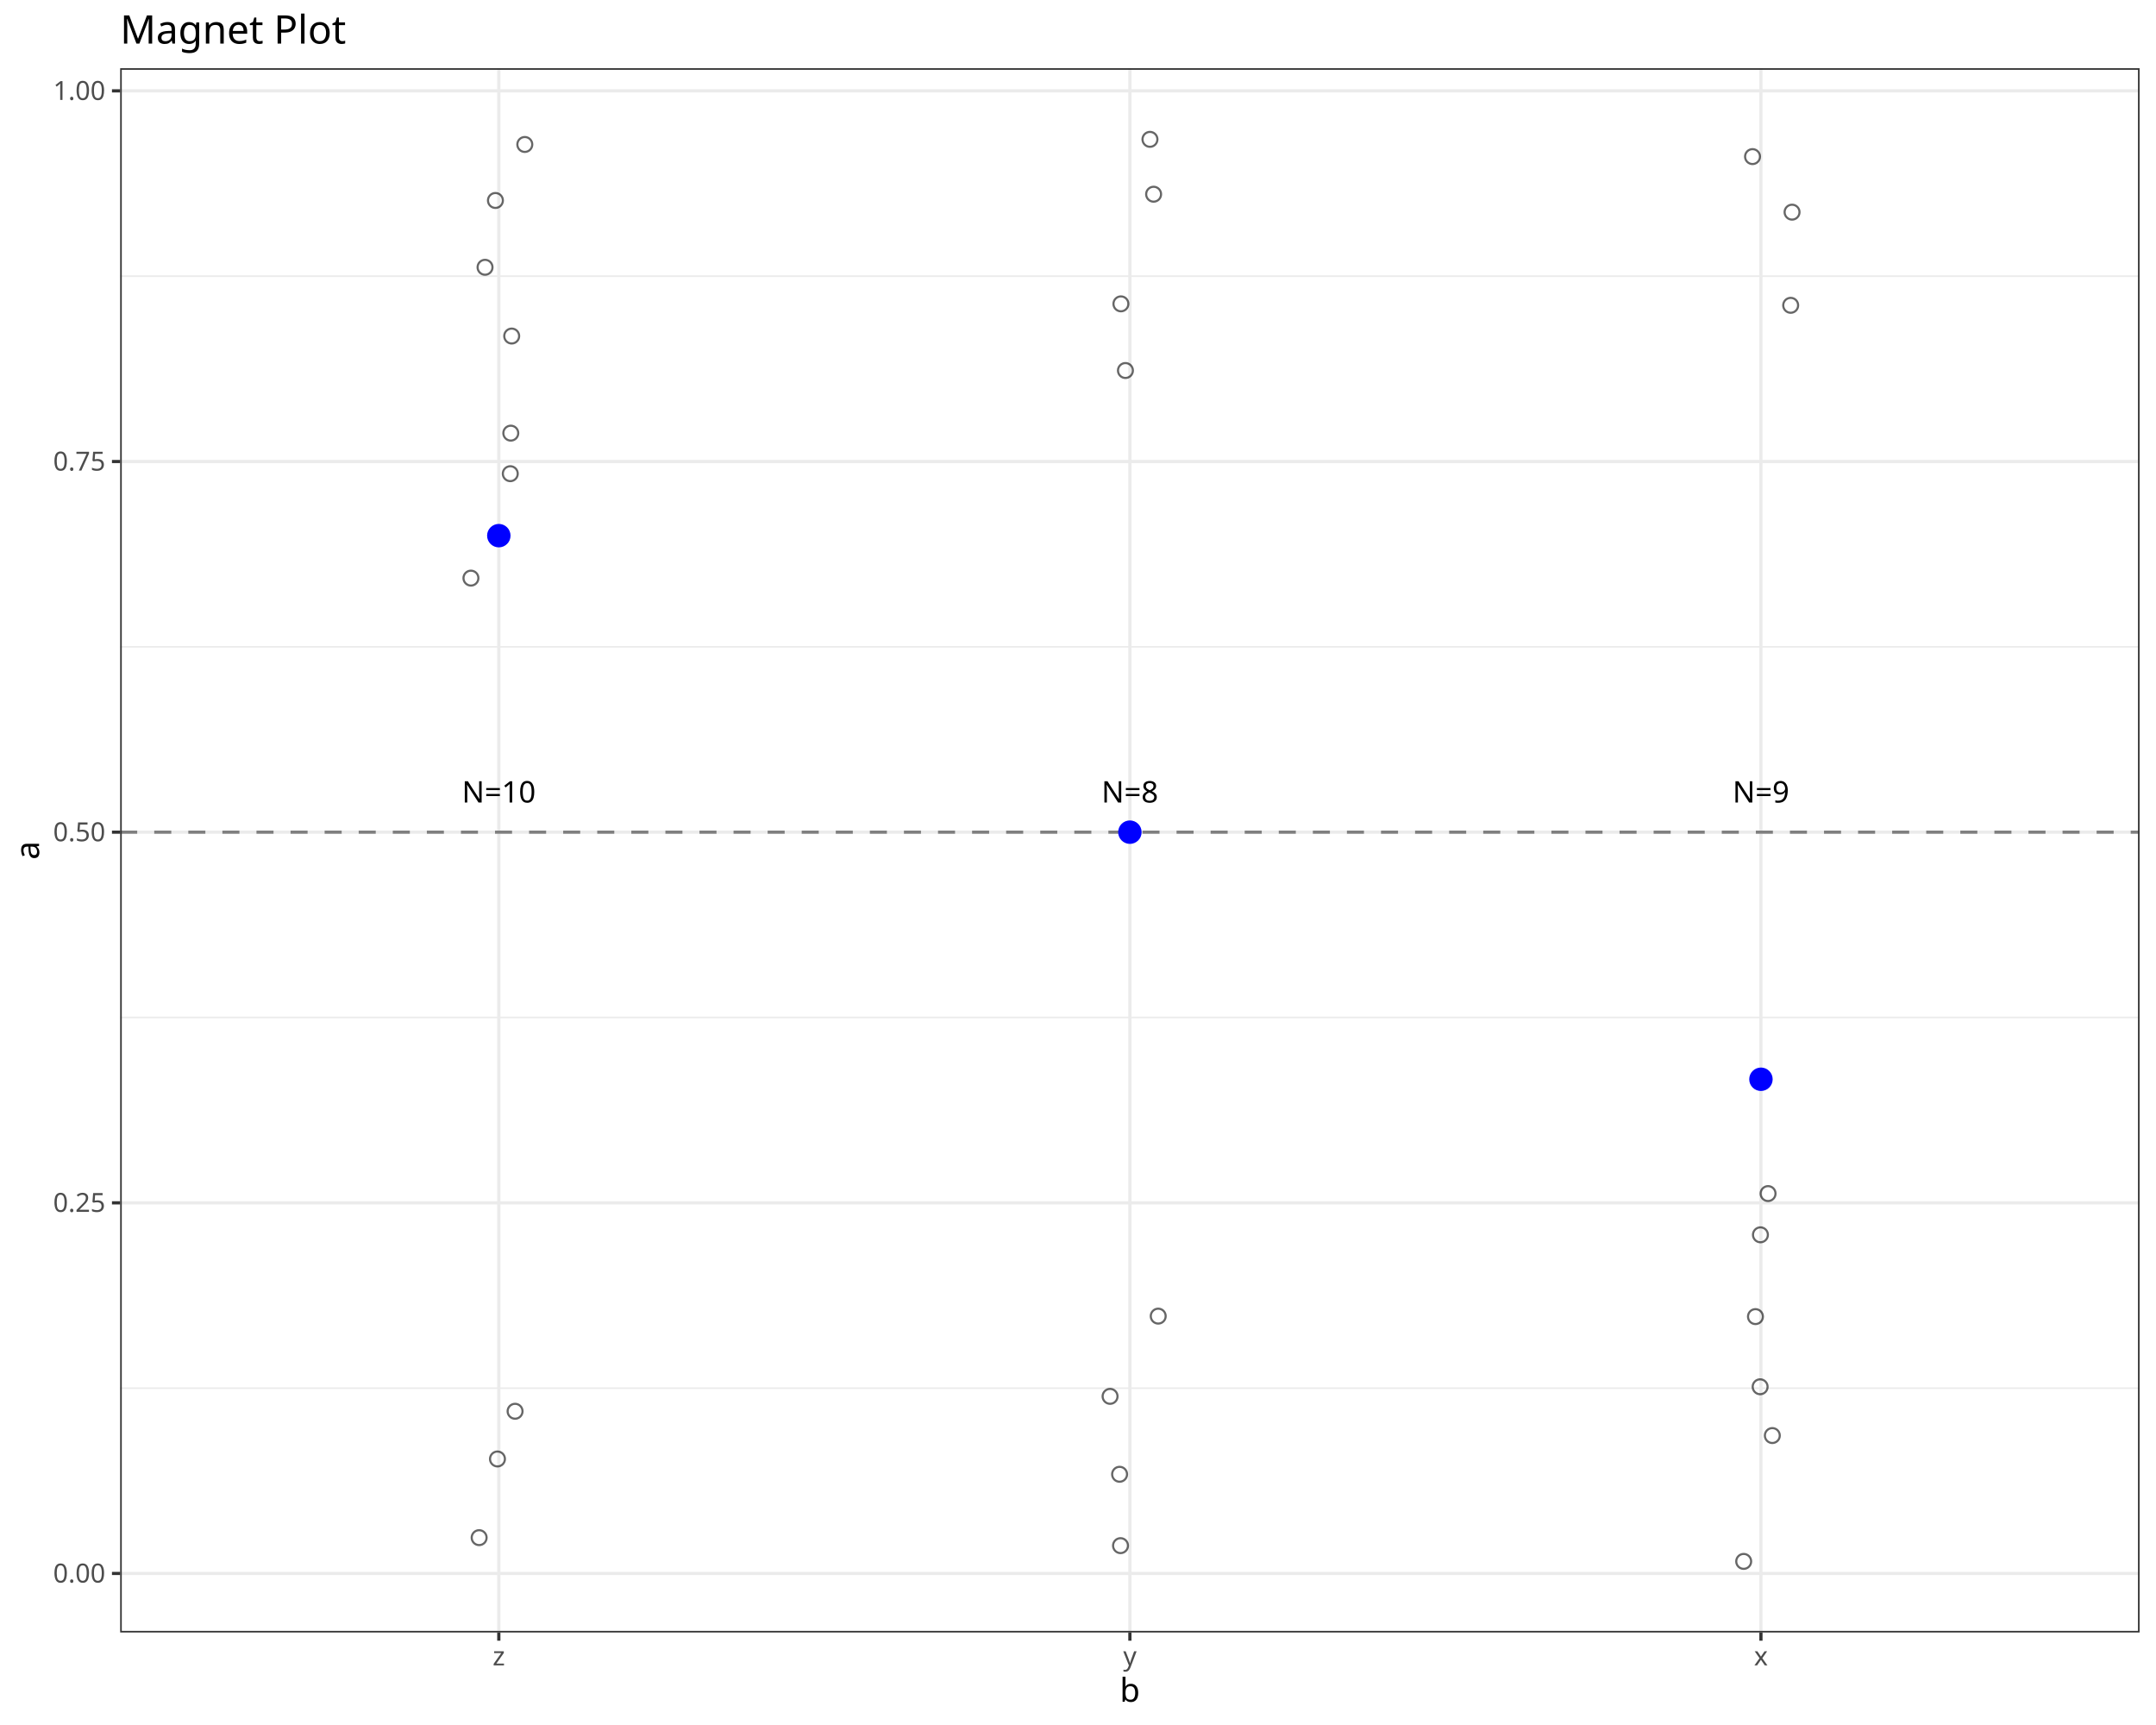
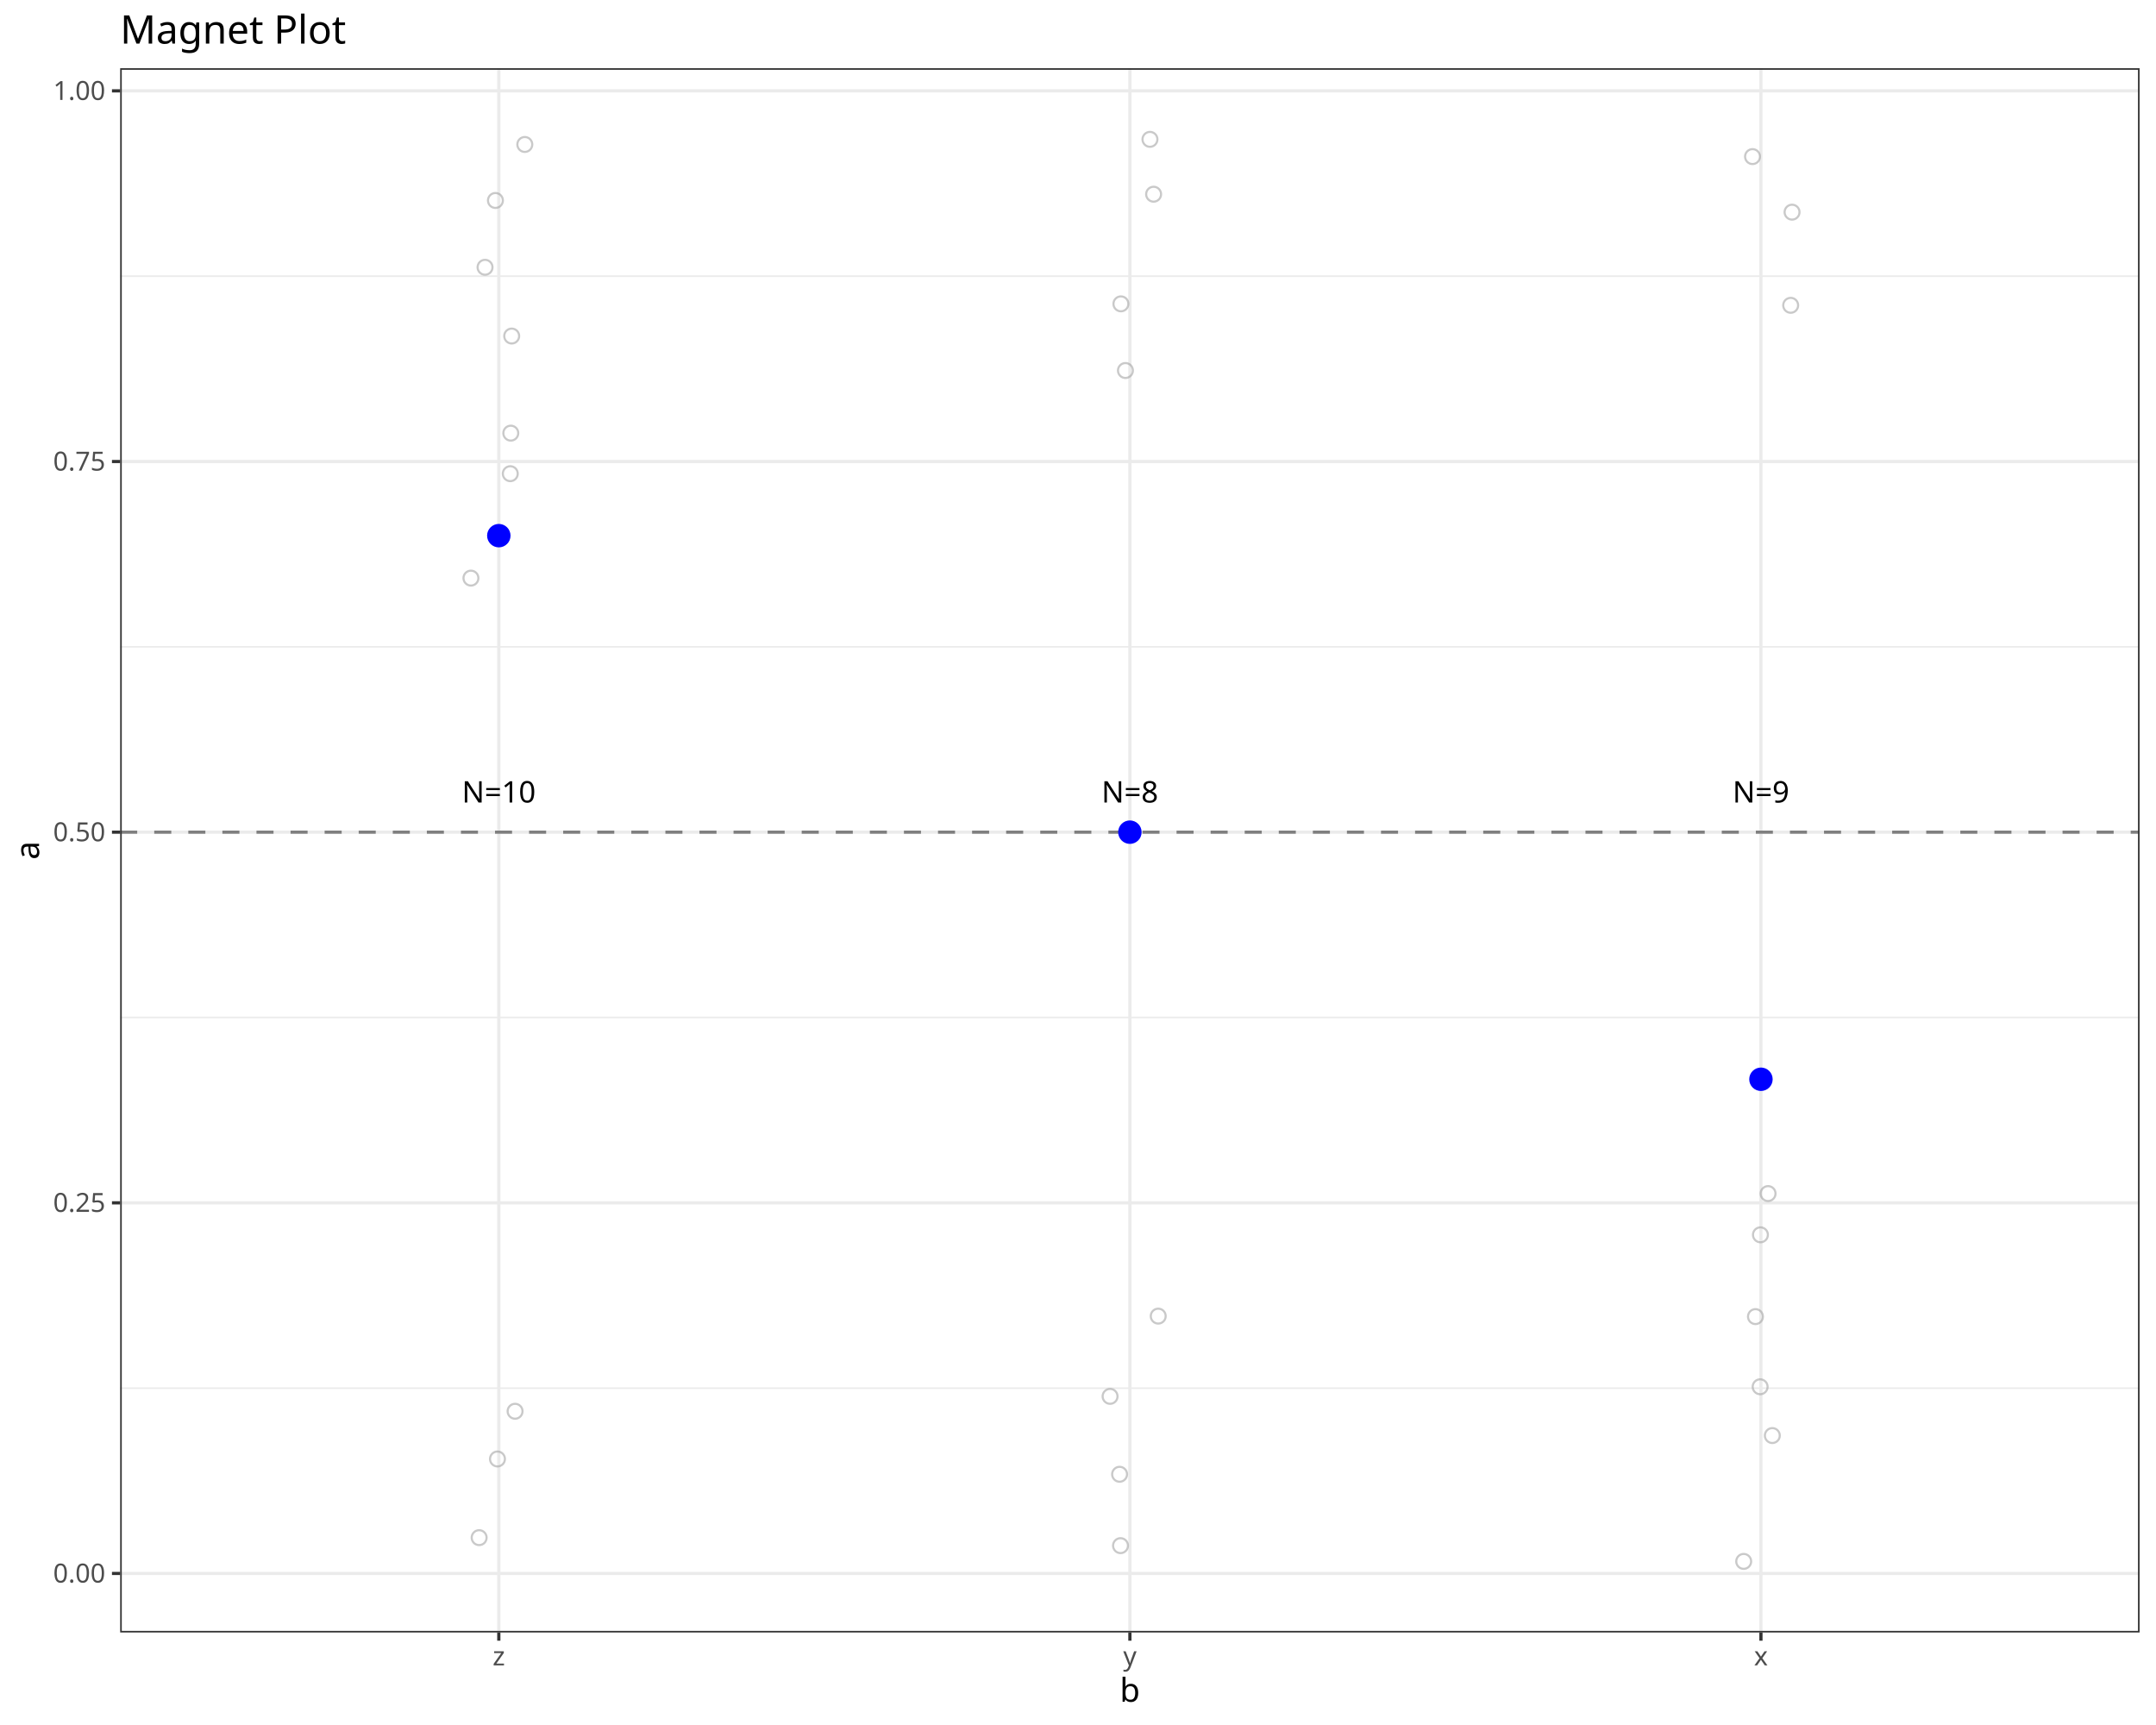
<svg xmlns="http://www.w3.org/2000/svg" class="svglite" data-engine-version="2.0" width="720.00pt" height="576.00pt" viewBox="0 0 720.00 576.00">
  <defs>
    <style type="text/css">
    .svglite line, .svglite polyline, .svglite polygon, .svglite path, .svglite rect, .svglite circle {
      fill: none;
      stroke: #000000;
      stroke-linecap: round;
      stroke-linejoin: round;
      stroke-miterlimit: 10.00;
    }
  </style>
  </defs>
  <rect width="100%" height="100%" style="stroke: none; fill: #FFFFFF;" />
  <defs>
    <clipPath id="cpMC4wMHw3MjAuMDB8MC4wMHw1NzYuMDA=">
      <rect x="0.00" y="0.00" width="720.00" height="576.00" />
    </clipPath>
  </defs>
  <g clip-path="url(#cpMC4wMHw3MjAuMDB8MC4wMHw1NzYuMDA=)">
    <rect x="0.00" y="0.00" width="720.00" height="576.00" style="stroke-width: 1.07; stroke: #FFFFFF; fill: #FFFFFF;" />
  </g>
  <defs>
    <clipPath id="cpNDAuMTN8NzE0LjUyfDIyLjc4fDU0NS4xMQ==">
      <rect x="40.13" y="22.78" width="674.39" height="522.33" />
    </clipPath>
  </defs>
  <g clip-path="url(#cpNDAuMTN8NzE0LjUyfDIyLjc4fDU0NS4xMQ==)">
    <rect x="40.13" y="22.78" width="674.39" height="522.33" style="stroke-width: 1.07; stroke: none; fill: #FFFFFF;" />
    <polyline points="40.13,463.52 714.52,463.52 " style="stroke-width: 0.53; stroke: #EBEBEB; stroke-linecap: butt;" />
    <polyline points="40.13,339.75 714.52,339.75 " style="stroke-width: 0.53; stroke: #EBEBEB; stroke-linecap: butt;" />
    <polyline points="40.13,215.99 714.52,215.99 " style="stroke-width: 0.53; stroke: #EBEBEB; stroke-linecap: butt;" />
    <polyline points="40.13,92.22 714.52,92.22 " style="stroke-width: 0.53; stroke: #EBEBEB; stroke-linecap: butt;" />
    <polyline points="40.13,525.40 714.52,525.40 " style="stroke-width: 1.07; stroke: #EBEBEB; stroke-linecap: butt;" />
    <polyline points="40.13,401.64 714.52,401.64 " style="stroke-width: 1.07; stroke: #EBEBEB; stroke-linecap: butt;" />
    <polyline points="40.13,277.87 714.52,277.87 " style="stroke-width: 1.07; stroke: #EBEBEB; stroke-linecap: butt;" />
    <polyline points="40.13,154.11 714.52,154.11 " style="stroke-width: 1.07; stroke: #EBEBEB; stroke-linecap: butt;" />
    <polyline points="40.13,30.34 714.52,30.34 " style="stroke-width: 1.07; stroke: #EBEBEB; stroke-linecap: butt;" />
    <polyline points="166.58,545.11 166.58,22.78 " style="stroke-width: 1.07; stroke: #EBEBEB; stroke-linecap: butt;" />
    <polyline points="377.33,545.11 377.33,22.78 " style="stroke-width: 1.07; stroke: #EBEBEB; stroke-linecap: butt;" />
    <polyline points="588.07,545.11 588.07,22.78 " style="stroke-width: 1.07; stroke: #EBEBEB; stroke-linecap: butt;" />
    <line x1="40.13" y1="277.87" x2="714.52" y2="277.87" style="stroke-width: 1.07; stroke: #7F7F7F; stroke-dasharray: 5.69,5.69; stroke-linecap: butt;" />
-     <circle cx="160.01" cy="513.44" r="2.49" style="stroke-width: 0.71; stroke: #000000; stroke-opacity: 0.60;" />
-     <circle cx="175.26" cy="48.24" r="2.49" style="stroke-width: 0.71; stroke: #000000; stroke-opacity: 0.60;" />
-     <circle cx="374.20" cy="516.11" r="2.49" style="stroke-width: 0.71; stroke: #000000; stroke-opacity: 0.60;" />
-     <circle cx="585.26" cy="52.29" r="2.49" style="stroke-width: 0.71; stroke: #000000; stroke-opacity: 0.60;" />
-     <circle cx="166.13" cy="487.17" r="2.49" style="stroke-width: 0.71; stroke: #000000; stroke-opacity: 0.60;" />
-     <circle cx="165.45" cy="66.94" r="2.49" style="stroke-width: 0.71; stroke: #000000; stroke-opacity: 0.60;" />
-     <circle cx="161.98" cy="89.25" r="2.49" style="stroke-width: 0.71; stroke: #000000; stroke-opacity: 0.60;" />
-     <circle cx="582.31" cy="521.37" r="2.49" style="stroke-width: 0.71; stroke: #000000; stroke-opacity: 0.60;" />
-     <circle cx="373.89" cy="492.28" r="2.49" style="stroke-width: 0.71; stroke: #000000; stroke-opacity: 0.60;" />
-     <circle cx="172.01" cy="471.24" r="2.49" style="stroke-width: 0.71; stroke: #000000; stroke-opacity: 0.60;" />
-     <circle cx="170.88" cy="112.21" r="2.49" style="stroke-width: 0.71; stroke: #000000; stroke-opacity: 0.60;" />
-     <circle cx="598.46" cy="70.84" r="2.49" style="stroke-width: 0.71; stroke: #000000; stroke-opacity: 0.60;" />
-     <circle cx="170.58" cy="144.63" r="2.49" style="stroke-width: 0.71; stroke: #000000; stroke-opacity: 0.60;" />
-     <circle cx="591.87" cy="479.35" r="2.49" style="stroke-width: 0.71; stroke: #000000; stroke-opacity: 0.60;" />
-     <circle cx="170.41" cy="158.17" r="2.49" style="stroke-width: 0.71; stroke: #000000; stroke-opacity: 0.60;" />
-     <circle cx="587.80" cy="463.06" r="2.49" style="stroke-width: 0.71; stroke: #000000; stroke-opacity: 0.60;" />
-     <circle cx="157.27" cy="193.04" r="2.49" style="stroke-width: 0.71; stroke: #000000; stroke-opacity: 0.60;" />
-     <circle cx="384.03" cy="46.53" r="2.49" style="stroke-width: 0.71; stroke: #000000; stroke-opacity: 0.60;" />
-     <circle cx="370.71" cy="466.26" r="2.49" style="stroke-width: 0.71; stroke: #000000; stroke-opacity: 0.60;" />
-     <circle cx="586.24" cy="439.63" r="2.49" style="stroke-width: 0.71; stroke: #000000; stroke-opacity: 0.60;" />
-     <circle cx="587.90" cy="412.32" r="2.49" style="stroke-width: 0.71; stroke: #000000; stroke-opacity: 0.60;" />
-     <circle cx="385.25" cy="64.85" r="2.49" style="stroke-width: 0.71; stroke: #000000; stroke-opacity: 0.60;" />
-     <circle cx="590.45" cy="398.55" r="2.49" style="stroke-width: 0.71; stroke: #000000; stroke-opacity: 0.60;" />
-     <circle cx="386.79" cy="439.47" r="2.49" style="stroke-width: 0.71; stroke: #000000; stroke-opacity: 0.60;" />
-     <circle cx="374.33" cy="101.46" r="2.49" style="stroke-width: 0.71; stroke: #000000; stroke-opacity: 0.60;" />
-     <circle cx="375.84" cy="123.72" r="2.49" style="stroke-width: 0.71; stroke: #000000; stroke-opacity: 0.60;" />
-     <circle cx="598.00" cy="101.95" r="2.49" style="stroke-width: 0.71; stroke: #000000; stroke-opacity: 0.60;" />
+     <circle cx="160.01" cy="513.44" r="2.49" style="stroke-width: 0.71; stroke: #A6A6A6; stroke-opacity: 0.60;" />
+     <circle cx="175.26" cy="48.24" r="2.49" style="stroke-width: 0.71; stroke: #A6A6A6; stroke-opacity: 0.60;" />
+     <circle cx="374.20" cy="516.11" r="2.49" style="stroke-width: 0.71; stroke: #A6A6A6; stroke-opacity: 0.60;" />
+     <circle cx="585.26" cy="52.29" r="2.49" style="stroke-width: 0.71; stroke: #A6A6A6; stroke-opacity: 0.60;" />
+     <circle cx="166.13" cy="487.17" r="2.49" style="stroke-width: 0.71; stroke: #A6A6A6; stroke-opacity: 0.60;" />
+     <circle cx="165.45" cy="66.94" r="2.49" style="stroke-width: 0.71; stroke: #A6A6A6; stroke-opacity: 0.60;" />
+     <circle cx="161.98" cy="89.25" r="2.49" style="stroke-width: 0.71; stroke: #A6A6A6; stroke-opacity: 0.60;" />
+     <circle cx="582.31" cy="521.37" r="2.49" style="stroke-width: 0.71; stroke: #A6A6A6; stroke-opacity: 0.60;" />
+     <circle cx="373.89" cy="492.28" r="2.49" style="stroke-width: 0.71; stroke: #A6A6A6; stroke-opacity: 0.60;" />
+     <circle cx="172.01" cy="471.24" r="2.49" style="stroke-width: 0.71; stroke: #A6A6A6; stroke-opacity: 0.60;" />
+     <circle cx="170.88" cy="112.21" r="2.49" style="stroke-width: 0.71; stroke: #A6A6A6; stroke-opacity: 0.60;" />
+     <circle cx="598.46" cy="70.84" r="2.49" style="stroke-width: 0.71; stroke: #A6A6A6; stroke-opacity: 0.60;" />
+     <circle cx="170.58" cy="144.63" r="2.49" style="stroke-width: 0.71; stroke: #A6A6A6; stroke-opacity: 0.60;" />
+     <circle cx="591.87" cy="479.35" r="2.49" style="stroke-width: 0.71; stroke: #A6A6A6; stroke-opacity: 0.60;" />
+     <circle cx="170.41" cy="158.17" r="2.49" style="stroke-width: 0.71; stroke: #A6A6A6; stroke-opacity: 0.60;" />
+     <circle cx="587.80" cy="463.06" r="2.49" style="stroke-width: 0.71; stroke: #A6A6A6; stroke-opacity: 0.60;" />
+     <circle cx="157.27" cy="193.04" r="2.49" style="stroke-width: 0.71; stroke: #A6A6A6; stroke-opacity: 0.60;" />
+     <circle cx="384.03" cy="46.53" r="2.49" style="stroke-width: 0.71; stroke: #A6A6A6; stroke-opacity: 0.60;" />
+     <circle cx="370.71" cy="466.26" r="2.49" style="stroke-width: 0.71; stroke: #A6A6A6; stroke-opacity: 0.60;" />
+     <circle cx="586.24" cy="439.63" r="2.49" style="stroke-width: 0.71; stroke: #A6A6A6; stroke-opacity: 0.60;" />
+     <circle cx="587.90" cy="412.32" r="2.49" style="stroke-width: 0.71; stroke: #A6A6A6; stroke-opacity: 0.60;" />
+     <circle cx="385.25" cy="64.85" r="2.49" style="stroke-width: 0.71; stroke: #A6A6A6; stroke-opacity: 0.60;" />
+     <circle cx="590.45" cy="398.55" r="2.49" style="stroke-width: 0.71; stroke: #A6A6A6; stroke-opacity: 0.60;" />
+     <circle cx="386.79" cy="439.47" r="2.49" style="stroke-width: 0.71; stroke: #A6A6A6; stroke-opacity: 0.60;" />
+     <circle cx="374.33" cy="101.46" r="2.49" style="stroke-width: 0.71; stroke: #A6A6A6; stroke-opacity: 0.60;" />
+     <circle cx="375.84" cy="123.72" r="2.49" style="stroke-width: 0.71; stroke: #A6A6A6; stroke-opacity: 0.60;" />
+     <circle cx="598.00" cy="101.95" r="2.49" style="stroke-width: 0.71; stroke: #A6A6A6; stroke-opacity: 0.60;" />
    <circle cx="166.58" cy="178.86" r="3.56" style="stroke-width: 0.71; stroke: #0000FF; fill: #0000FF;" />
    <circle cx="377.33" cy="277.87" r="3.56" style="stroke-width: 0.71; stroke: #0000FF; fill: #0000FF;" />
    <circle cx="588.07" cy="360.38" r="3.56" style="stroke-width: 0.71; stroke: #0000FF; fill: #0000FF;" />
    <text x="588.07" y="267.97" text-anchor="middle" style="font-size: 9.96px; font-family: sans;" textLength="18.55px" lengthAdjust="spacingAndGlyphs">N=9</text>
    <text x="377.33" y="267.97" text-anchor="middle" style="font-size: 9.96px; font-family: sans;" textLength="18.55px" lengthAdjust="spacingAndGlyphs">N=8</text>
    <text x="166.58" y="267.97" text-anchor="middle" style="font-size: 9.96px; font-family: sans;" textLength="24.09px" lengthAdjust="spacingAndGlyphs">N=10</text>
    <rect x="40.13" y="22.78" width="674.39" height="522.33" style="stroke-width: 1.07; stroke: #333333;" />
  </g>
  <g clip-path="url(#cpMC4wMHw3MjAuMDB8MC4wMHw1NzYuMDA=)">
    <text x="35.20" y="528.43" text-anchor="end" style="font-size: 8.80px; fill: #4D4D4D; font-family: sans;" textLength="17.13px" lengthAdjust="spacingAndGlyphs">0.00</text>
    <text x="35.20" y="404.66" text-anchor="end" style="font-size: 8.80px; fill: #4D4D4D; font-family: sans;" textLength="17.13px" lengthAdjust="spacingAndGlyphs">0.25</text>
    <text x="35.20" y="280.90" text-anchor="end" style="font-size: 8.80px; fill: #4D4D4D; font-family: sans;" textLength="17.13px" lengthAdjust="spacingAndGlyphs">0.50</text>
    <text x="35.20" y="157.13" text-anchor="end" style="font-size: 8.80px; fill: #4D4D4D; font-family: sans;" textLength="17.13px" lengthAdjust="spacingAndGlyphs">0.75</text>
    <text x="35.20" y="33.37" text-anchor="end" style="font-size: 8.80px; fill: #4D4D4D; font-family: sans;" textLength="17.13px" lengthAdjust="spacingAndGlyphs">1.00</text>
    <polyline points="37.39,525.40 40.13,525.40 " style="stroke-width: 1.07; stroke: #333333; stroke-linecap: butt;" />
    <polyline points="37.39,401.64 40.13,401.64 " style="stroke-width: 1.07; stroke: #333333; stroke-linecap: butt;" />
    <polyline points="37.39,277.87 40.13,277.87 " style="stroke-width: 1.07; stroke: #333333; stroke-linecap: butt;" />
    <polyline points="37.39,154.11 40.13,154.11 " style="stroke-width: 1.07; stroke: #333333; stroke-linecap: butt;" />
    <polyline points="37.39,30.34 40.13,30.34 " style="stroke-width: 1.07; stroke: #333333; stroke-linecap: butt;" />
    <polyline points="166.58,547.85 166.58,545.11 " style="stroke-width: 1.07; stroke: #333333; stroke-linecap: butt;" />
    <polyline points="377.33,547.85 377.33,545.11 " style="stroke-width: 1.07; stroke: #333333; stroke-linecap: butt;" />
    <polyline points="588.07,547.85 588.07,545.11 " style="stroke-width: 1.07; stroke: #333333; stroke-linecap: butt;" />
    <text x="166.58" y="556.10" text-anchor="middle" style="font-size: 8.80px; fill: #4D4D4D; font-family: sans;" textLength="4.40px" lengthAdjust="spacingAndGlyphs">z</text>
    <text x="377.33" y="556.10" text-anchor="middle" style="font-size: 8.80px; fill: #4D4D4D; font-family: sans;" textLength="4.40px" lengthAdjust="spacingAndGlyphs">y</text>
    <text x="588.07" y="556.10" text-anchor="middle" style="font-size: 8.80px; fill: #4D4D4D; font-family: sans;" textLength="4.40px" lengthAdjust="spacingAndGlyphs">x</text>
    <text x="377.33" y="568.24" text-anchor="middle" style="font-size: 11.00px; font-family: sans;" textLength="6.12px" lengthAdjust="spacingAndGlyphs">b</text>
    <text transform="translate(13.05,283.95) rotate(-90)" text-anchor="middle" style="font-size: 11.00px; font-family: sans;" textLength="6.12px" lengthAdjust="spacingAndGlyphs">a</text>
    <text x="40.13" y="14.56" style="font-size: 13.20px; font-family: sans;" textLength="70.45px" lengthAdjust="spacingAndGlyphs">Magnet Plot</text>
  </g>
</svg>
